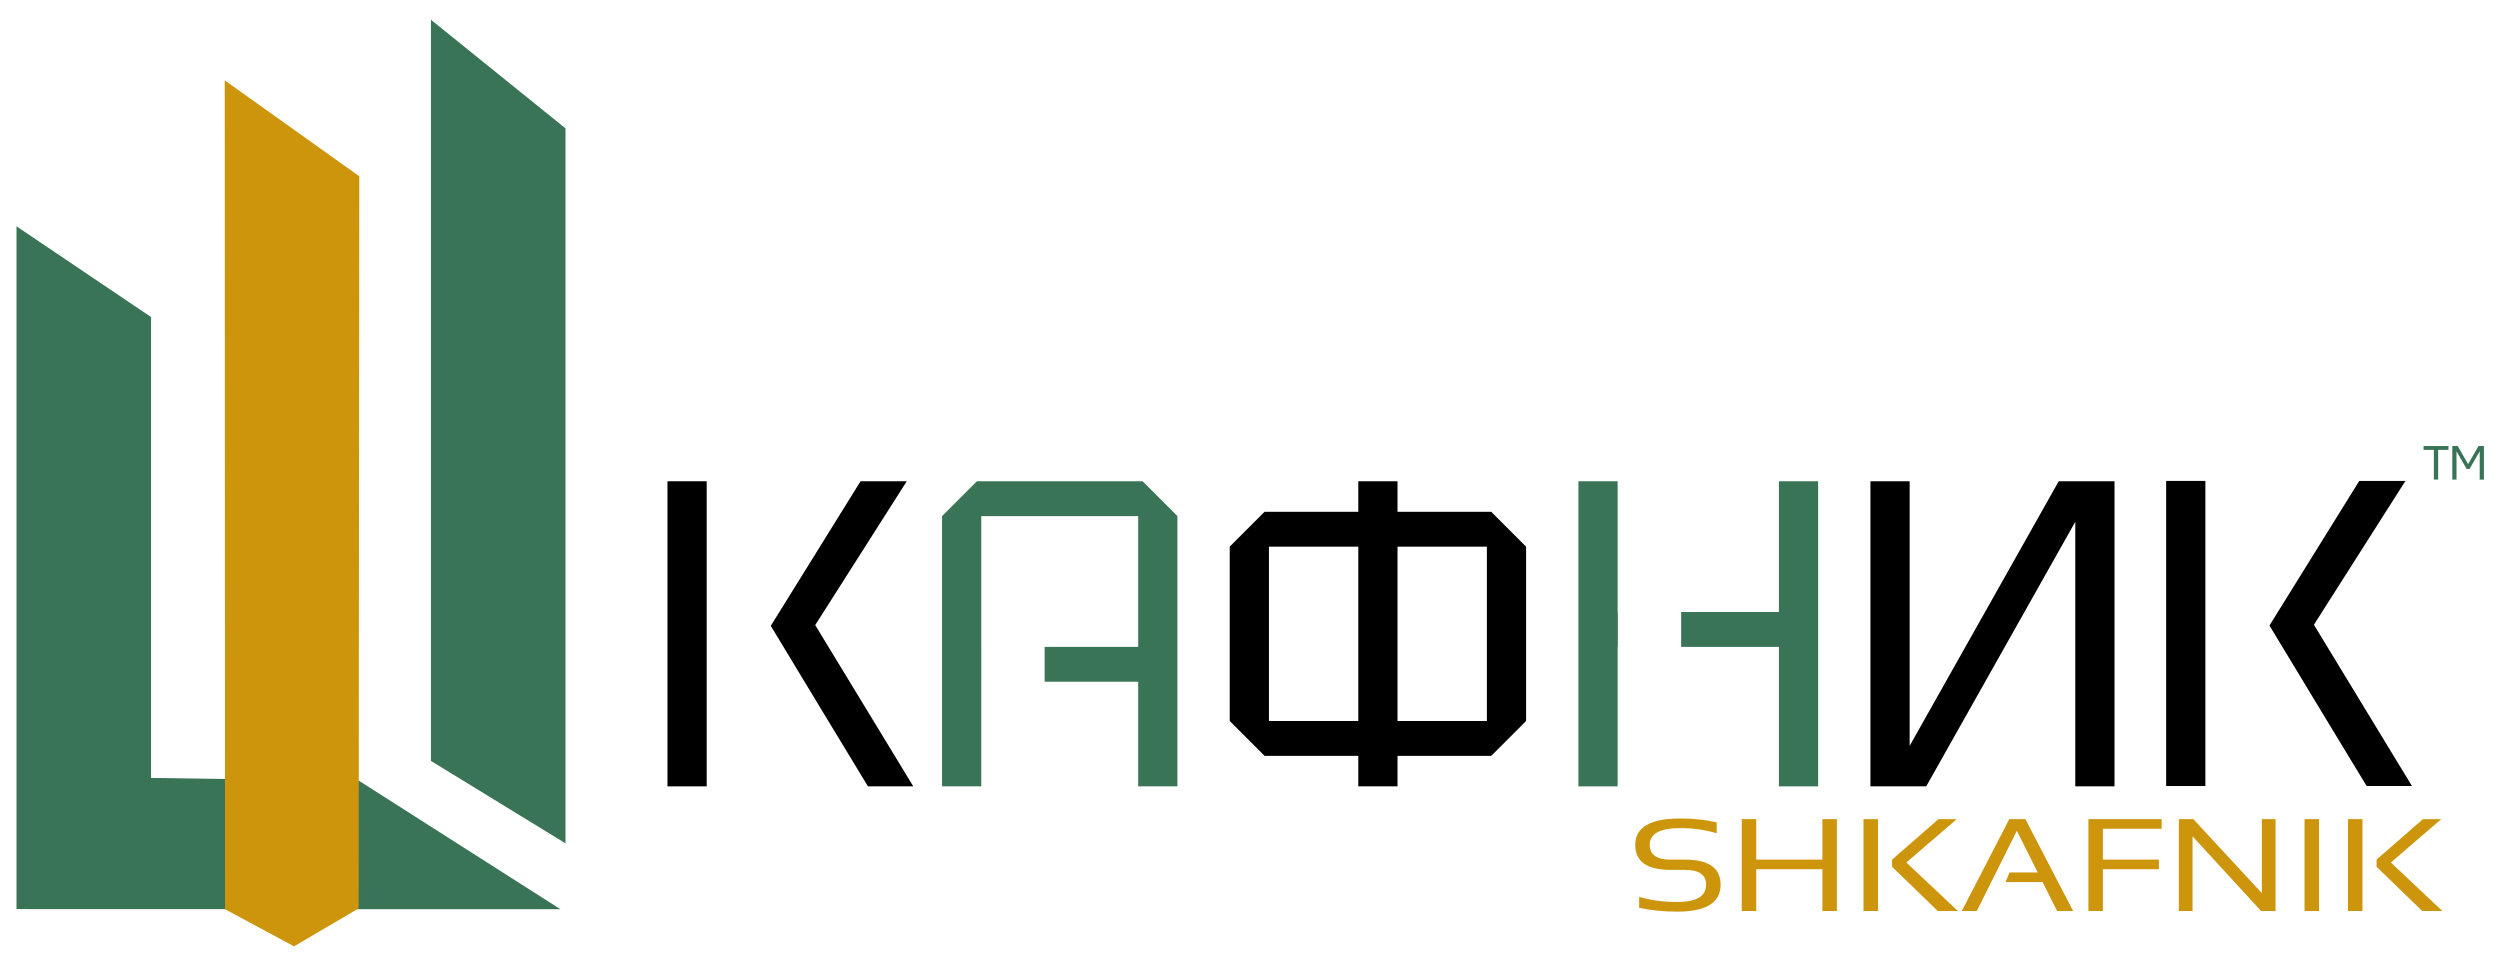
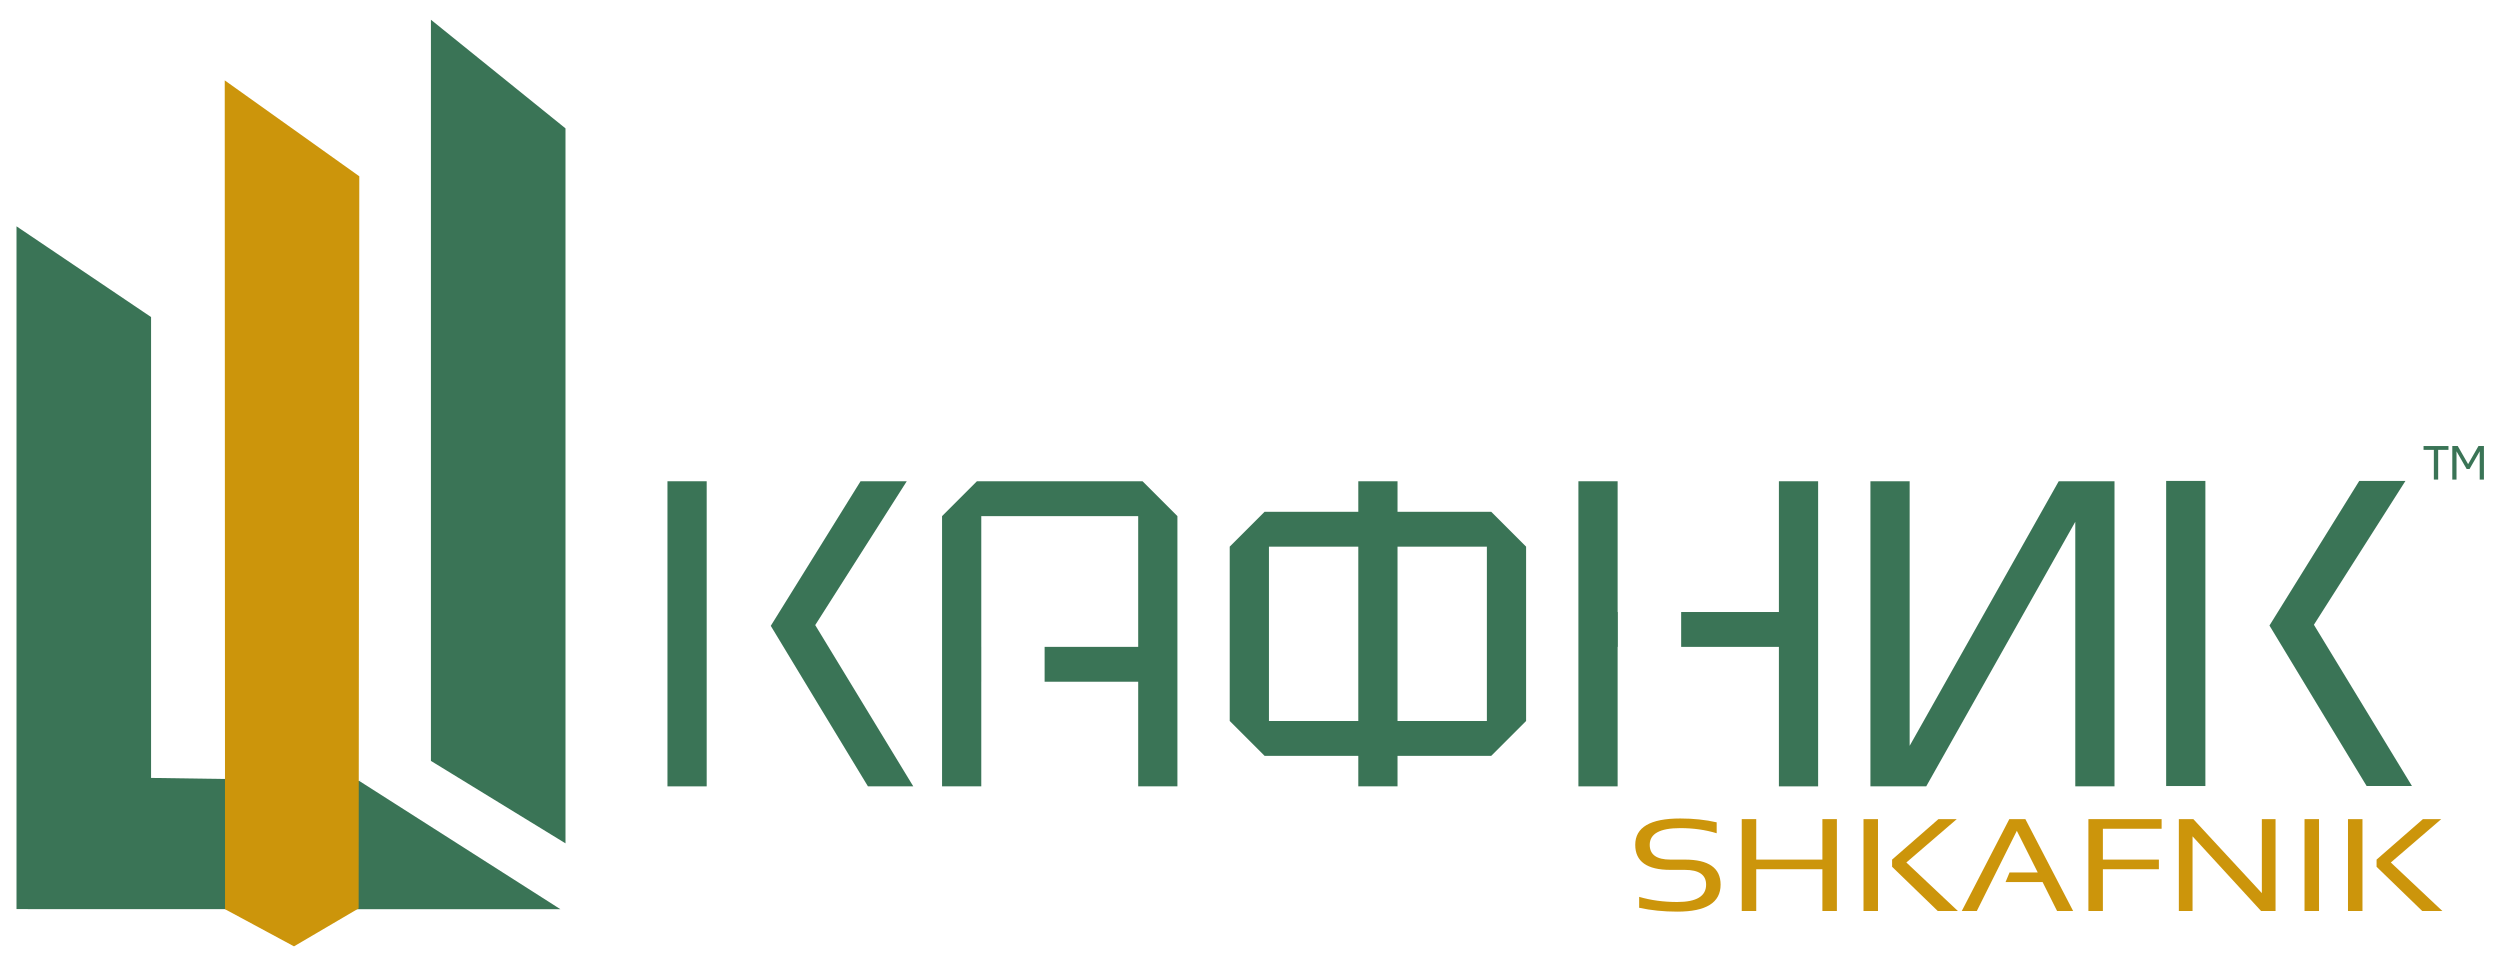
<svg xmlns="http://www.w3.org/2000/svg" width="100%" height="100%" viewBox="0 0 380 145" version="1.1">
-   <g id="shkafnik-ua">
+   <g id="shkafnik-ua" fill="#3a7456">
    <path d="M124.755,107.695l-7.598,-12.566l13.646,-21.978l7.023,0l-13.913,21.863l14.906,24.513l-6.89,0l-7.174,-11.832Z" />
    <rect x="101.454" y="73.151" width="5.963" height="46.376" />
-     <path d="M149.158,103.626l-0.004,-0l0,15.901l-5.962,-0l0,-41.076l5.3,-5.3l25.175,0l5.3,5.3l-0,41.076l-5.962,0l-0,-15.901l-14.223,0l-0,-5.3l14.223,0l-0,-19.875l-23.851,0l-0,19.875l0.004,0l0,5.3Z" style="fill:#3a7456;" />
+     <path d="M149.158,103.626l-0.004,-0l0,15.901l-5.962,-0l0,-41.076l5.3,-5.3l25.175,0l5.3,5.3l-0,41.076l-5.962,0l-0,-15.901l-14.223,0l-0,-5.3l14.223,0l-0,-19.875l-23.851,0l-0,19.875l0.004,0l0,5.3Z" />
    <path d="M186.917,109.589l0,-26.5l5.3,-5.3l34.45,0l5.3,5.3l0,26.5l-5.3,5.3l-34.45,0l-5.3,-5.3Zm5.963,-26.5l-0,26.5l33.125,0l-0,-26.5l-33.125,0Zm19.544,36.438l-5.963,0l-0,-46.376l5.963,0l-0,46.376Z" />
-     <path d="M245.913,98.326l-0.033,0l-0,21.201l-5.963,-0l-0,-46.376l5.963,0l-0,19.875l0.033,0l-0,5.3Zm9.623,-5.3l14.857,0l-0,-19.875l5.962,0l-0,46.376l-5.962,0l-0,-21.201l-14.857,0l0,-5.3Z" style="fill:#3a7456;" />
+     <path d="M245.913,98.326l-0.033,0l-0,21.201l-5.963,-0l-0,-46.376l5.963,0l-0,19.875l0.033,0l-0,5.3Zm9.623,-5.3l14.857,0l-0,-19.875l5.962,0l-0,46.376l-5.962,0l-0,-21.201l-14.857,0l0,-5.3Z" />
    <path d="M321.405,119.527l-5.962,0l-0,-40.214l-22.658,40.214l-8.48,0l-0,-46.376l5.963,0l-0,40.214l22.657,-40.214l8.48,0l-0,46.376Z" />
    <path d="M352.555,107.645l-7.597,-12.566l13.646,-21.978l7.023,0l-13.913,21.863l14.906,24.513l-6.89,0l-7.175,-11.832Z" />
    <rect x="329.255" y="73.101" width="5.963" height="46.376" />
  </g>
  <g id="shkafnik-logo">
    <path id="shkafnik-U" fill="#3a7456" d="M85.182,138.2l-82.673,-0.017l-0,-103.783l20.453,13.792l0,70.051l31.651,0.464l30.569,19.493Zm0.773,-118.688l0,108.677l-20.454,-12.531l0,-112.658l20.454,16.512Z" />
    <path id="shkafnik-I" fill="#cc950b" d="M34.205,138.2l-0.045,-125.982l20.453,14.578l-0.098,111.281l-9.828,5.768l-10.482,-5.645Z" />
  </g>
  <g id="shkafnik-en" fill="#cc950b">
    <path d="M249.152,137.983l-0,-1.66c1.786,0.521 3.714,0.781 5.785,0.781c2.928,0 4.392,-0.879 4.392,-2.637c0,-1.497 -1.079,-2.246 -3.237,-2.246l-2.191,0c-3.562,0 -5.344,-1.269 -5.344,-3.808c0,-2.67 2.282,-4.004 6.844,-4.004c1.984,0 3.829,0.195 5.535,0.586l0,1.66c-1.706,-0.521 -3.551,-0.782 -5.535,-0.782c-3.094,0 -4.642,0.847 -4.642,2.54c0,1.497 1.048,2.246 3.142,2.246l2.191,0c3.626,0 5.439,1.269 5.439,3.808c0,2.735 -2.198,4.102 -6.594,4.102c-2.071,0 -3.999,-0.196 -5.785,-0.586Z" />
    <path d="M264.745,138.471l0,-13.965l2.202,0l0,6.153l10.057,0l0,-6.153l2.202,0l0,13.965l-2.202,0l0,-6.348l-10.057,0l0,6.348l-2.202,0Z" />
    <path d="M285.455,124.506l0,13.965l-2.202,0l0,-13.965l2.202,0Zm11.974,0l-7.665,6.592l7.832,7.373l-3.059,0l-6.939,-6.719l0,-1.093l7.046,-6.153l2.785,0Z" />
    <path d="M300.476,138.471l-2.285,0l7.225,-13.965l2.44,0l7.26,13.965l-2.44,0l-2.202,-4.394l-5.63,0l0.607,-1.465l4.285,0l-3.178,-6.328l-6.082,12.187Z" />
    <path d="M328.566,124.506l-0,1.465l-8.927,0l-0,4.688l8.511,0l-0,1.464l-8.511,0l-0,6.348l-2.202,0l-0,-13.965l11.129,0Z" />
    <path d="M331.185,138.471l0,-13.965l2.202,0l10.414,11.25l0,-11.25l2.083,0l0,13.965l-2.202,0l-10.414,-11.348l0,11.348l-2.083,0Z" />
    <rect x="350.288" y="124.506" width="2.202" height="13.965" style="fill:#cc950b;" />
    <path d="M359.096,124.506l0,13.965l-2.202,0l0,-13.965l2.202,0Zm11.974,0l-7.665,6.592l7.832,7.373l-3.059,0l-6.939,-6.719l0,-1.093l7.046,-6.153l2.785,0Z" />
  </g>
  <g id="tm" fill="#3a7456">
    <path d="M369.945,72.895l0,-4.515l-1.565,0l0,-0.583l3.787,0l0,0.583l-1.566,0l0,4.515l-0.656,0Z" />
    <path d="M372.749,72.895l0,-5.098l0.831,0l1.573,2.753l1.573,-2.753l0.83,0l0,5.098l-0.641,0l0,-4.297l-1.544,2.695l-0.437,0l-1.544,-2.695l0,4.297l-0.641,0Z" />
  </g>
</svg>
